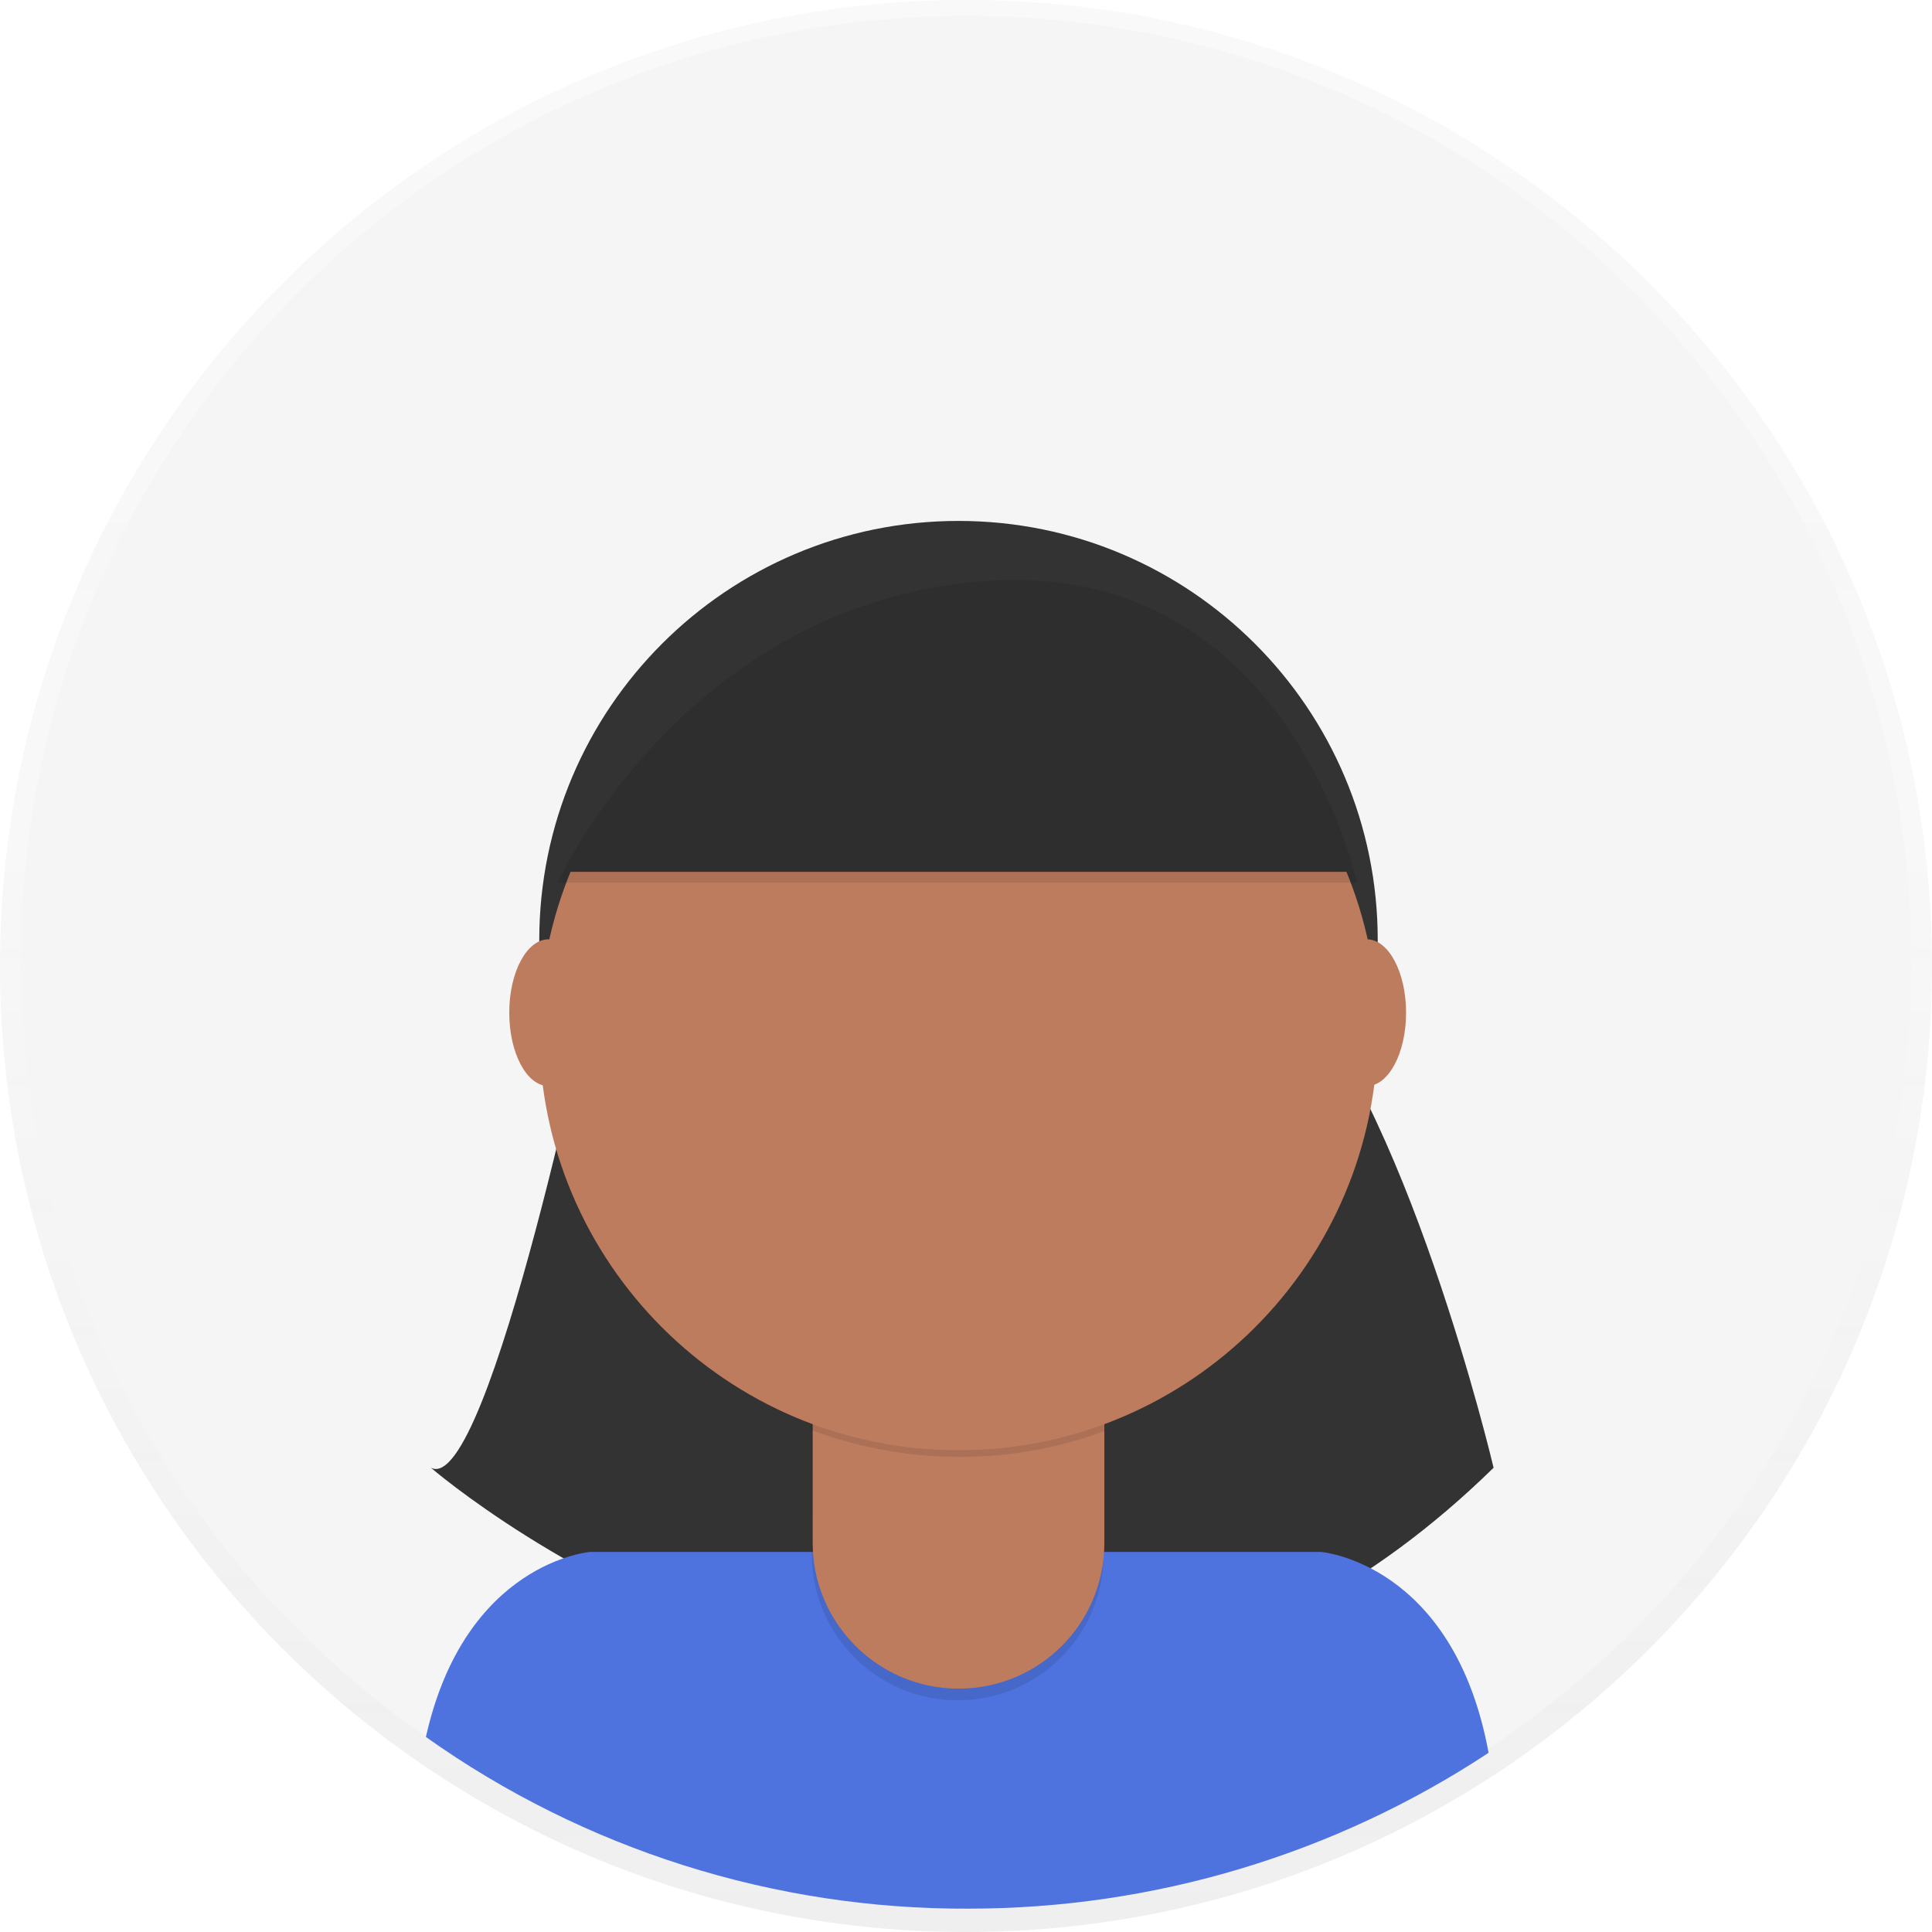
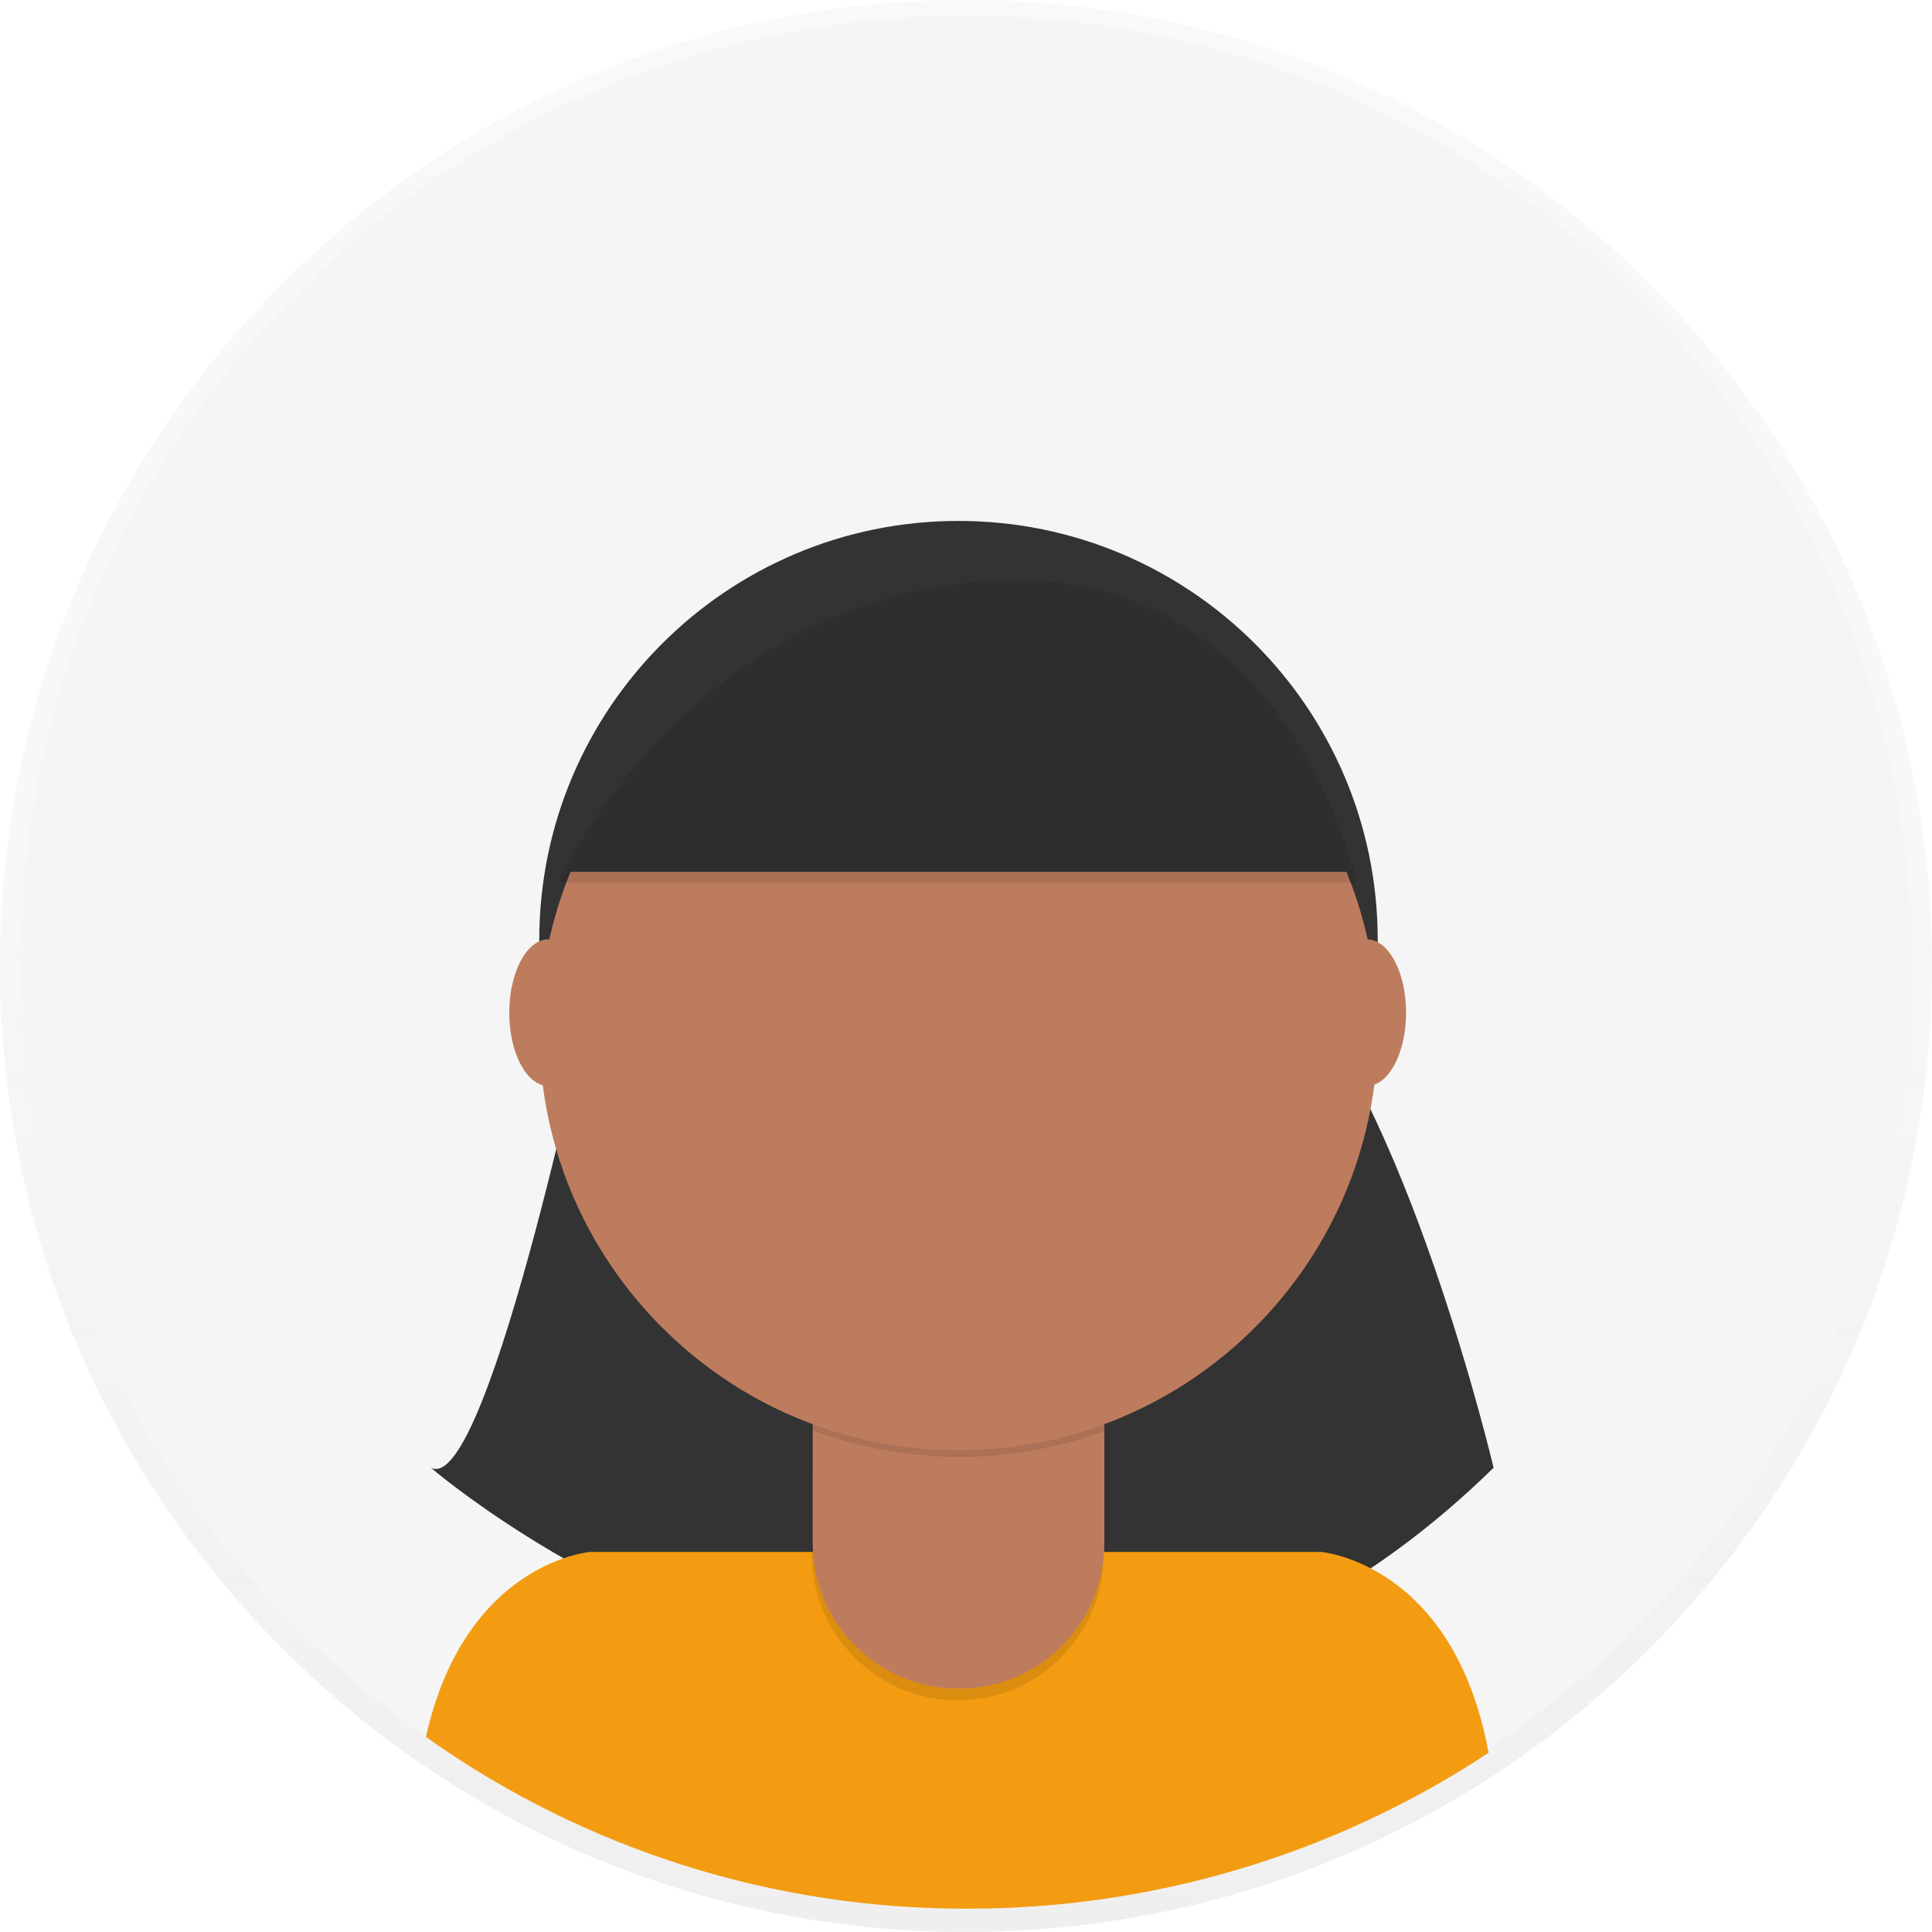
<svg xmlns="http://www.w3.org/2000/svg" version="1.1" id="_x38_8ce59e9-c4b8-4d1d-9d7a-ce0190159aa8" x="0px" y="0px" viewBox="0 0 231.8 231.8" style="enable-background:new 0 0 231.8 231.8;" xml:space="preserve">
  <style type="text/css">
	.st0{opacity:0.5;}
	.st1{fill:url(#SVGID_1_);}
	.st2{fill:#F5F5F5;}
	.st3{fill:#333333;}
- 	.st4{fill:#4E73DF;}
+ 	.st4{fill:#f39c12;}
	.st5{opacity:0.1;enable-background:new    ;}
	.st6{fill:#BE7C5E;}
</style>
  <g class="st0">
    <linearGradient id="SVGID_1_" gradientUnits="userSpaceOnUse" x1="115.89" y1="525.2" x2="115.89" y2="756.98" gradientTransform="matrix(1 0 0 -1 0 756.98)">
      <stop offset="0" style="stop-color:#808080;stop-opacity:0.25" />
      <stop offset="0.54" style="stop-color:#808080;stop-opacity:0.12" />
      <stop offset="1" style="stop-color:#808080;stop-opacity:0.1" />
    </linearGradient>
    <circle class="st1" cx="115.9" cy="115.9" r="115.9" />
  </g>
  <circle class="st2" cx="115.9" cy="115.3" r="113.4" />
  <path class="st3" d="M71.6,116.3c0,0-12.9,63.4-19.9,59.8c0,0,67.7,58.5,127.5,0c0,0-10.5-44.6-25.7-59.8H71.6z" />
  <path class="st4" d="M116.2,229c22.2,0,43.9-6.5,62.4-18.7c-4.2-22.8-20.1-24.1-20.1-24.1H70.8c0,0-15,1.2-19.7,22.2  C70.1,221.9,92.9,229.1,116.2,229z" />
  <circle class="st3" cx="115" cy="112.8" r="50.3" />
  <path class="st5" d="M97.3,158.4h35.1l0,0v28.1c0,9.7-7.8,17.5-17.5,17.5l0,0c-9.7,0-17.5-7.9-17.5-17.5L97.3,158.4L97.3,158.4z" />
  <path class="st6" d="M100.7,157.1h28.4c1.9,0,3.4,1.5,3.4,3.3v0v24.7c0,9.7-7.8,17.5-17.5,17.5l0,0c-9.7,0-17.5-7.9-17.5-17.5v0  v-24.7C97.4,158.6,98.9,157.1,100.7,157.1z" />
  <path class="st5" d="M97.4,171.6c11.3,4.2,23.8,4.3,35.1,0.1v-4.3H97.4V171.6z" />
  <circle class="st6" cx="115" cy="123.7" r="50.3" />
  <path class="st3" d="M66.9,104.6h95.9c0,0-8.2-38.7-44.4-36.2S66.9,104.6,66.9,104.6z" />
  <ellipse class="st6" cx="65.8" cy="121.5" rx="4.7" ry="8.8" />
  <ellipse class="st6" cx="164" cy="121.5" rx="4.7" ry="8.8" />
  <path class="st5" d="M66.9,105.9h95.9c0,0-8.2-38.7-44.4-36.2S66.9,105.9,66.9,105.9z" />
</svg>
